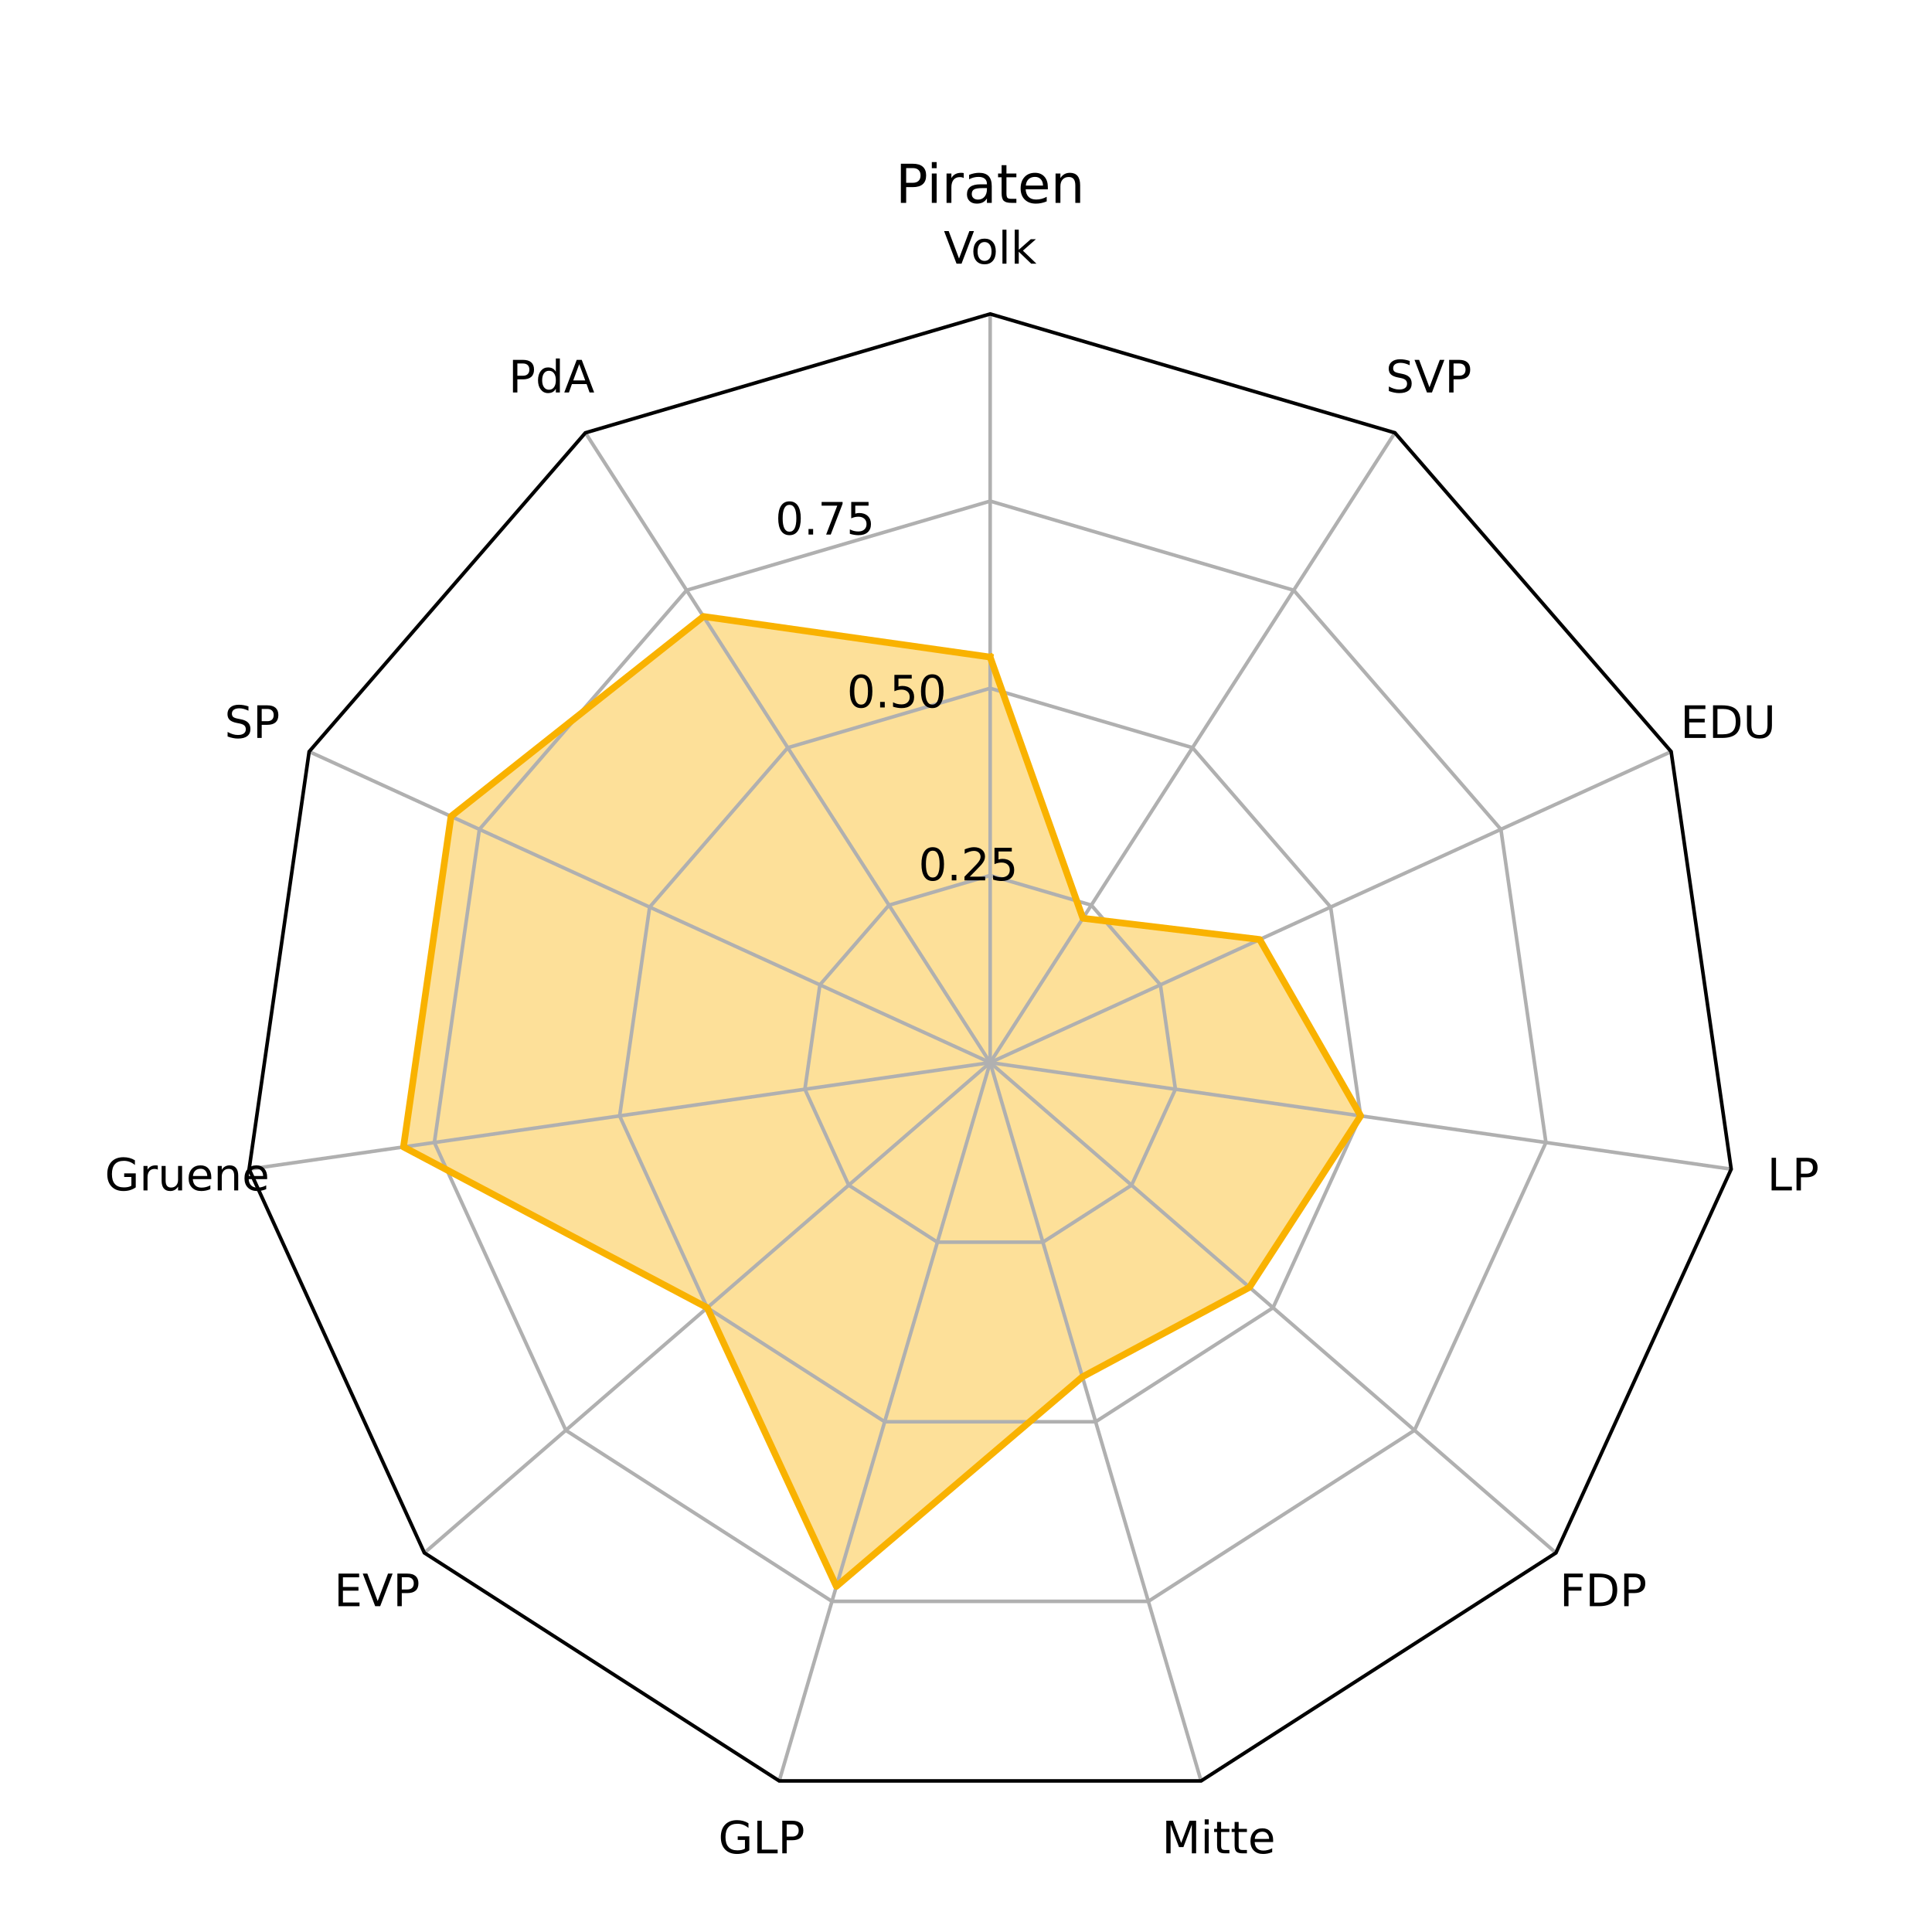
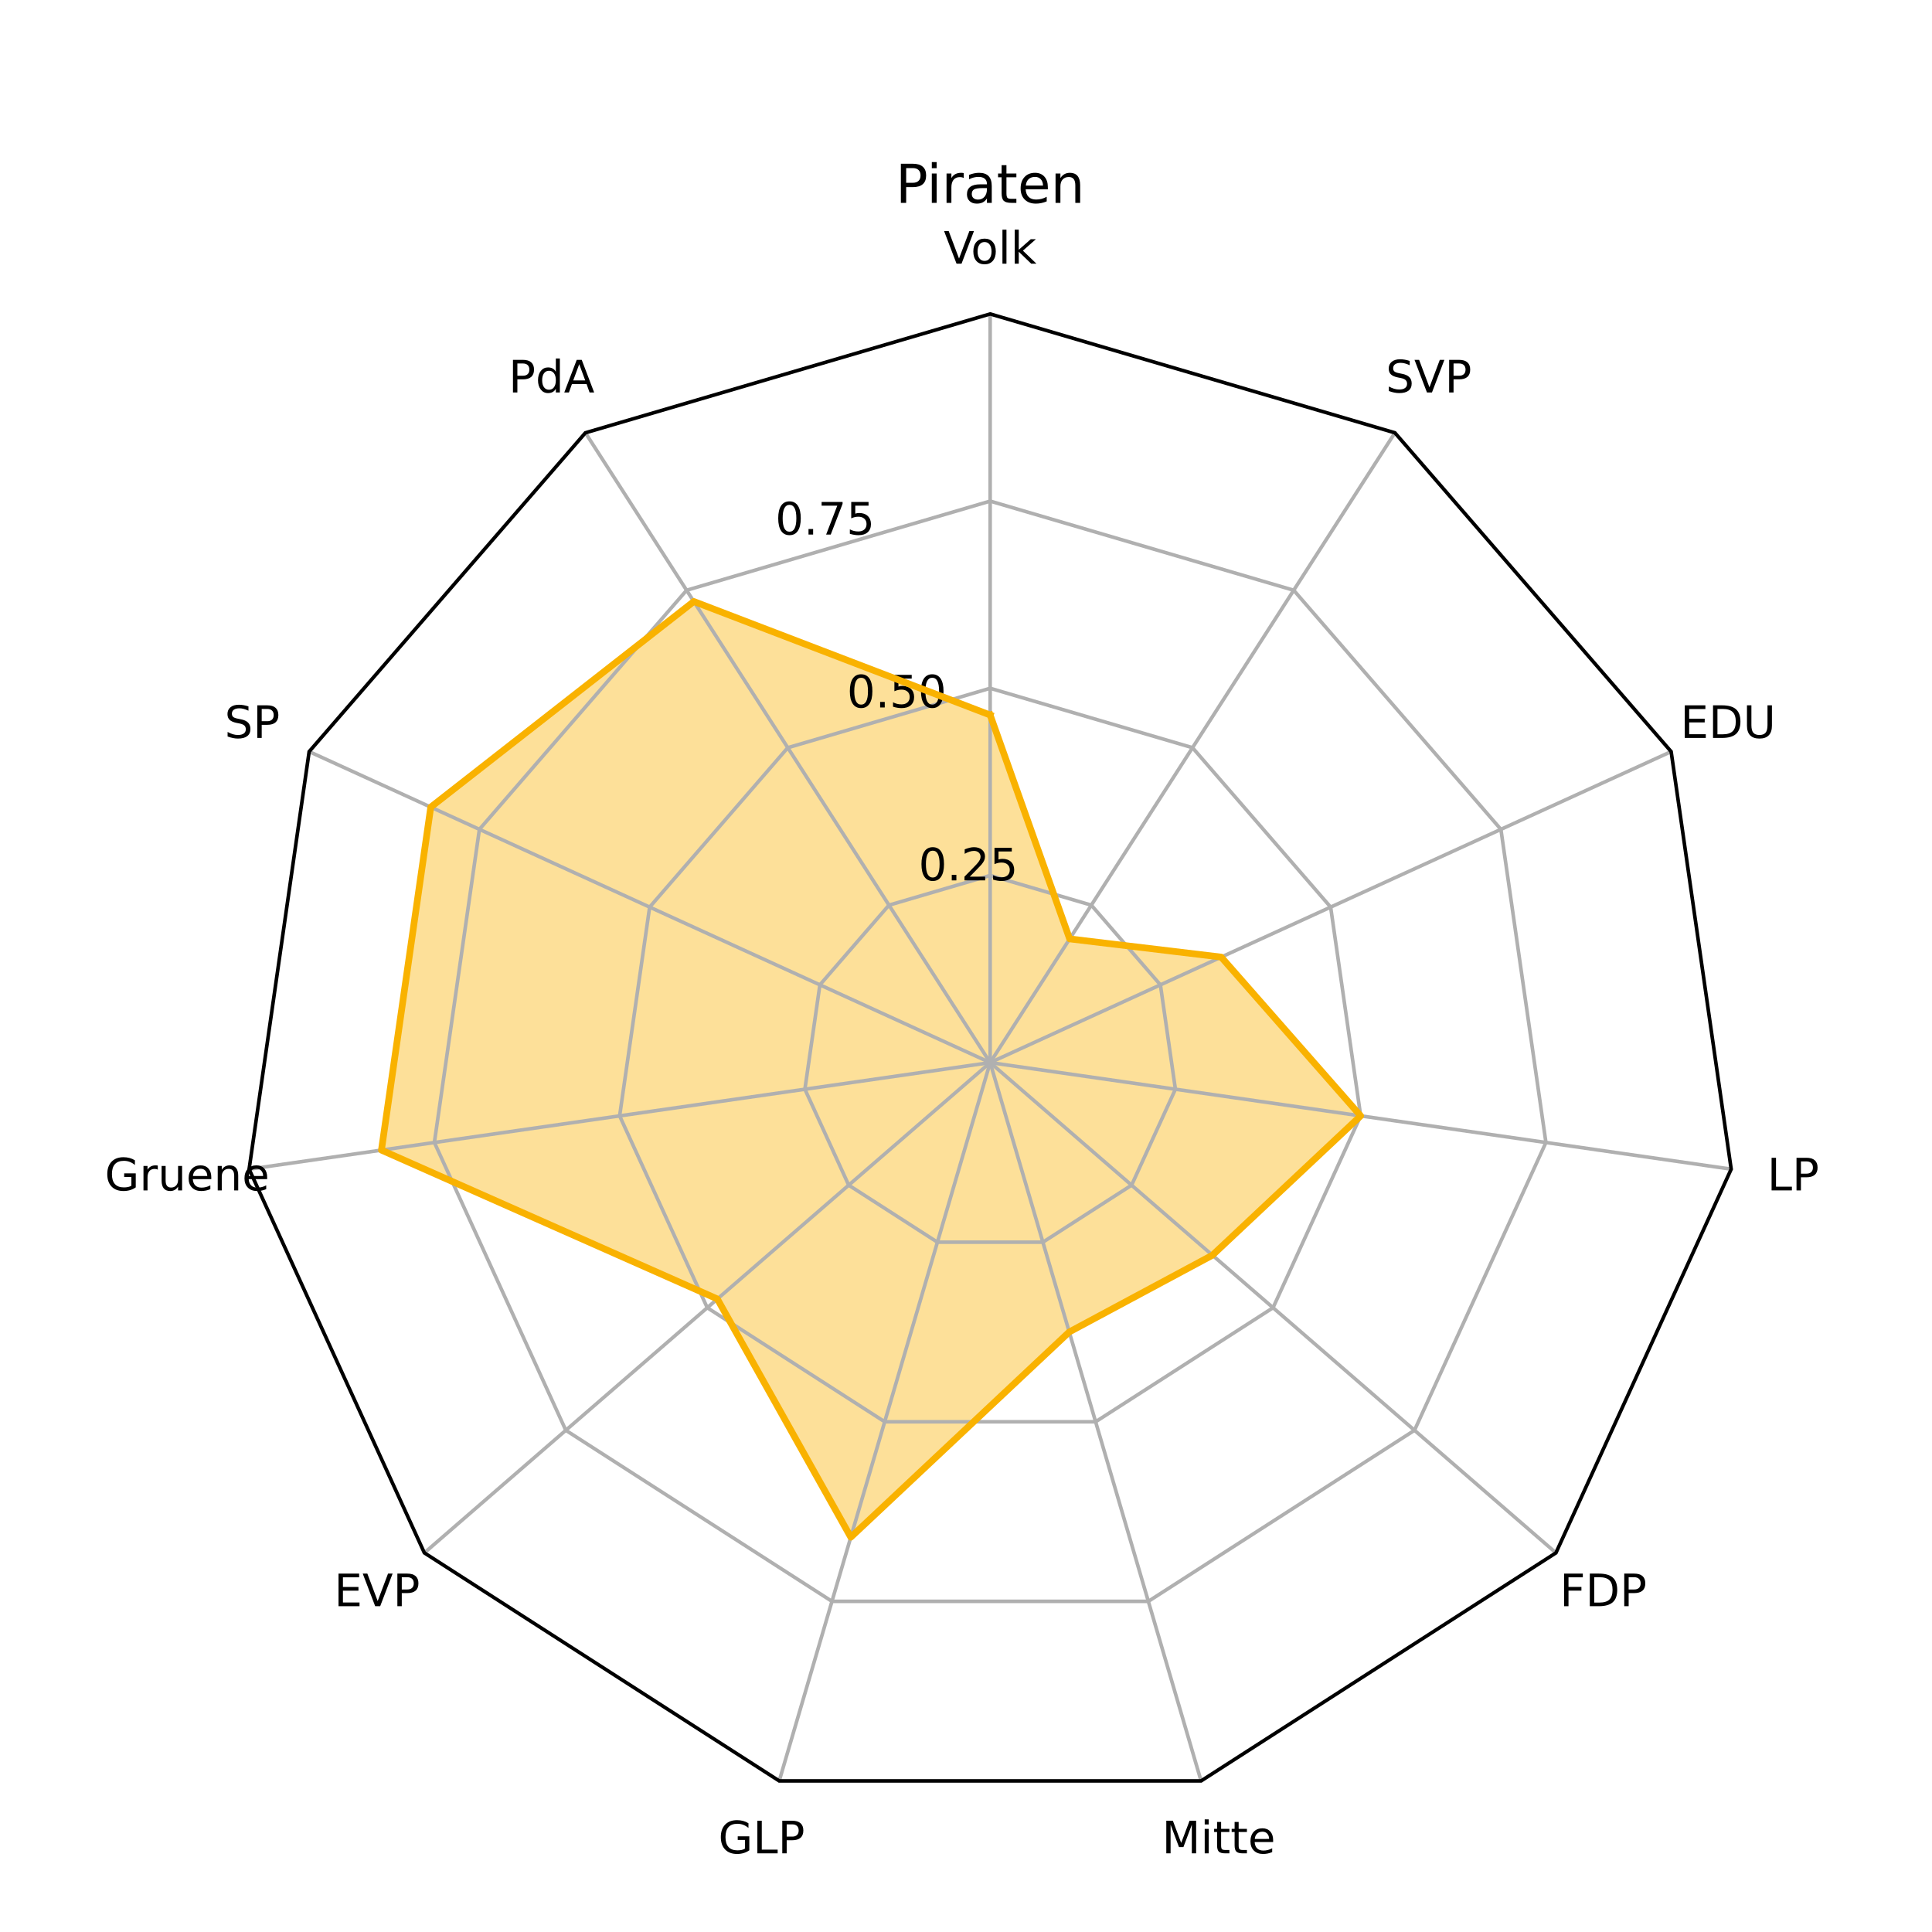
<svg xmlns="http://www.w3.org/2000/svg" xmlns:xlink="http://www.w3.org/1999/xlink" width="432pt" height="432pt" viewBox="0 0 432 432" version="1.1">
  <defs>
    <style type="text/css">*{stroke-linejoin: round; stroke-linecap: butt}</style>
  </defs>
  <g id="figure_1">
    <g id="patch_1">
      <path d="M 0 432  L 432 432  L 432 0  L 0 0  z " style="fill: #ffffff" />
    </g>
    <g id="axes_1">
      <g id="patch_2">
        <path d="M 221.4 70.2  L 130.897 96.774  L 69.128 168.06  L 55.704 261.424  L 94.888 347.224  L 174.238 398.219  L 268.562 398.219  L 347.912 347.224  L 387.096 261.424  L 373.672 168.06  L 311.903 96.774  z " style="fill: #ffffff" />
      </g>
      <g id="patch_3">
-         <path d="M 221.4 146.925  L 157.294 137.848  L 100.851 182.547  L 90.224 256.46  L 158.144 292.412  L 187.011 354.718  L 242.033 307.871  L 279.385 287.844  L 304.248 249.512  L 281.674 210.074  L 242.14 205.327  z " clip-path="url(#p1dc1b8f53e)" style="fill: #f9b200; opacity: 0.4; stroke: #f9b200; stroke-linejoin: miter" />
+         <path d="M 221.4 159.879  L 155.139 134.495  L 96.319 180.477  L 85.292 257.169  L 160.403 290.454  L 190.239 343.723  L 239.086 297.832  L 271.101 280.666  L 304.248 249.512  L 273.064 214.006  L 239.177 209.938  z " clip-path="url(#p85e49e60c5)" style="fill: #f9b200; opacity: 0.4; stroke: #f9b200; stroke-linejoin: miter" />
      </g>
      <g id="matplotlib.axis_1">
        <g id="xtick_1">
          <g id="line2d_1">
-             <path d="M 221.4 237.6  L 221.4 222.382  L 221.4 207.164  L 221.4 191.945  L 221.4 176.727  L 221.4 161.509  L 221.4 146.291  L 221.4 131.073  L 221.4 115.855  L 221.4 100.636  L 221.4 85.418  L 221.4 70.2  " clip-path="url(#p1dc1b8f53e)" style="fill: none; stroke: #b0b0b0; stroke-width: 0.8; stroke-linecap: square" />
+             <path d="M 221.4 237.6  L 221.4 222.382  L 221.4 207.164  L 221.4 191.945  L 221.4 176.727  L 221.4 161.509  L 221.4 146.291  L 221.4 131.073  L 221.4 115.855  L 221.4 100.636  L 221.4 85.418  L 221.4 70.2  " clip-path="url(#p85e49e60c5)" style="fill: none; stroke: #b0b0b0; stroke-width: 0.8; stroke-linecap: square" />
          </g>
          <g id="text_1">
-             <g transform="translate(211.0234 58.95938)scale(0.1 -0.1)">
+             <g transform="translate(211.0234 58.95938) scale(0.1 -0.1)">
              <defs>
                <path id="DejaVuSans-56" d="M 1831 0  L 50 4666  L 709 4666  L 2188 738  L 3669 4666  L 4325 4666  L 2547 0  L 1831 0  z " transform="scale(0.015625)" />
                <path id="DejaVuSans-6f" d="M 1959 3097  Q 1497 3097 1228 2736  Q 959 2375 959 1747  Q 959 1119 1226 758  Q 1494 397 1959 397  Q 2419 397 2687 759  Q 2956 1122 2956 1747  Q 2956 2369 2687 2733  Q 2419 3097 1959 3097  z M 1959 3584  Q 2709 3584 3137 3096  Q 3566 2609 3566 1747  Q 3566 888 3137 398  Q 2709 -91 1959 -91  Q 1206 -91 779 398  Q 353 888 353 1747  Q 353 2609 779 3096  Q 1206 3584 1959 3584  z " transform="scale(0.015625)" />
                <path id="DejaVuSans-6c" d="M 603 4863  L 1178 4863  L 1178 0  L 603 0  L 603 4863  z " transform="scale(0.015625)" />
                <path id="DejaVuSans-6b" d="M 581 4863  L 1159 4863  L 1159 1991  L 2875 3500  L 3609 3500  L 1753 1863  L 3688 0  L 2938 0  L 1159 1709  L 1159 0  L 581 0  L 581 4863  z " transform="scale(0.015625)" />
              </defs>
              <use xlink:href="#DejaVuSans-56" />
              <use xlink:href="#DejaVuSans-6f" x="60.658" />
              <use xlink:href="#DejaVuSans-6c" x="121.84" />
              <use xlink:href="#DejaVuSans-6b" x="149.623" />
            </g>
          </g>
        </g>
        <g id="xtick_2">
          <g id="line2d_2">
-             <path d="M 221.4 237.6  L 213.172 224.798  L 204.945 211.995  L 196.717 199.193  L 188.49 186.391  L 180.262 173.588  L 172.035 160.786  L 163.807 147.984  L 155.579 135.181  L 147.352 122.379  L 139.124 109.577  L 130.897 96.774  " clip-path="url(#p1dc1b8f53e)" style="fill: none; stroke: #b0b0b0; stroke-width: 0.8; stroke-linecap: square" />
+             <path d="M 221.4 237.6  L 213.172 224.798  L 204.945 211.995  L 196.717 199.193  L 188.49 186.391  L 180.262 173.588  L 172.035 160.786  L 163.807 147.984  L 155.579 135.181  L 147.352 122.379  L 139.124 109.577  L 130.897 96.774  " clip-path="url(#p85e49e60c5)" style="fill: none; stroke: #b0b0b0; stroke-width: 0.8; stroke-linecap: square" />
          </g>
          <g id="text_2">
-             <g transform="translate(113.7184 87.75598)scale(0.1 -0.1)">
+             <g transform="translate(113.7184 87.75598) scale(0.1 -0.1)">
              <defs>
                <path id="DejaVuSans-50" d="M 1259 4147  L 1259 2394  L 2053 2394  Q 2494 2394 2734 2622  Q 2975 2850 2975 3272  Q 2975 3691 2734 3919  Q 2494 4147 2053 4147  L 1259 4147  z M 628 4666  L 2053 4666  Q 2838 4666 3239 4311  Q 3641 3956 3641 3272  Q 3641 2581 3239 2228  Q 2838 1875 2053 1875  L 1259 1875  L 1259 0  L 628 0  L 628 4666  z " transform="scale(0.015625)" />
                <path id="DejaVuSans-64" d="M 2906 2969  L 2906 4863  L 3481 4863  L 3481 0  L 2906 0  L 2906 525  Q 2725 213 2448 61  Q 2172 -91 1784 -91  Q 1150 -91 751 415  Q 353 922 353 1747  Q 353 2572 751 3078  Q 1150 3584 1784 3584  Q 2172 3584 2448 3432  Q 2725 3281 2906 2969  z M 947 1747  Q 947 1113 1208 752  Q 1469 391 1925 391  Q 2381 391 2643 752  Q 2906 1113 2906 1747  Q 2906 2381 2643 2742  Q 2381 3103 1925 3103  Q 1469 3103 1208 2742  Q 947 2381 947 1747  z " transform="scale(0.015625)" />
                <path id="DejaVuSans-41" d="M 2188 4044  L 1331 1722  L 3047 1722  L 2188 4044  z M 1831 4666  L 2547 4666  L 4325 0  L 3669 0  L 3244 1197  L 1141 1197  L 716 0  L 50 0  L 1831 4666  z " transform="scale(0.015625)" />
              </defs>
              <use xlink:href="#DejaVuSans-50" />
              <use xlink:href="#DejaVuSans-64" x="60.303" />
              <use xlink:href="#DejaVuSans-41" x="123.779" />
            </g>
          </g>
        </g>
        <g id="xtick_3">
          <g id="line2d_3">
-             <path d="M 221.4 237.6  L 207.557 231.278  L 193.714 224.956  L 179.871 218.634  L 166.028 212.313  L 152.185 205.991  L 138.342 199.669  L 124.499 193.347  L 110.656 187.025  L 96.813 180.703  L 82.971 174.381  L 69.128 168.06  " clip-path="url(#p1dc1b8f53e)" style="fill: none; stroke: #b0b0b0; stroke-width: 0.8; stroke-linecap: square" />
+             <path d="M 221.4 237.6  L 207.557 231.278  L 193.714 224.956  L 179.871 218.634  L 166.028 212.313  L 152.185 205.991  L 138.342 199.669  L 124.499 193.347  L 110.656 187.025  L 96.813 180.703  L 82.971 174.381  L 69.128 168.06  " clip-path="url(#p85e49e60c5)" style="fill: none; stroke: #b0b0b0; stroke-width: 0.8; stroke-linecap: square" />
          </g>
          <g id="text_3">
-             <g transform="translate(50.20369 165.0031)scale(0.1 -0.1)">
+             <g transform="translate(50.20369 165.0031) scale(0.1 -0.1)">
              <defs>
                <path id="DejaVuSans-53" d="M 3425 4513  L 3425 3897  Q 3066 4069 2747 4153  Q 2428 4238 2131 4238  Q 1616 4238 1336 4038  Q 1056 3838 1056 3469  Q 1056 3159 1242 3001  Q 1428 2844 1947 2747  L 2328 2669  Q 3034 2534 3370 2195  Q 3706 1856 3706 1288  Q 3706 609 3251 259  Q 2797 -91 1919 -91  Q 1588 -91 1214 -16  Q 841 59 441 206  L 441 856  Q 825 641 1194 531  Q 1563 422 1919 422  Q 2459 422 2753 634  Q 3047 847 3047 1241  Q 3047 1584 2836 1778  Q 2625 1972 2144 2069  L 1759 2144  Q 1053 2284 737 2584  Q 422 2884 422 3419  Q 422 4038 858 4394  Q 1294 4750 2059 4750  Q 2388 4750 2728 4690  Q 3069 4631 3425 4513  z " transform="scale(0.015625)" />
              </defs>
              <use xlink:href="#DejaVuSans-53" />
              <use xlink:href="#DejaVuSans-50" x="63.477" />
            </g>
          </g>
        </g>
        <g id="xtick_4">
          <g id="line2d_4">
-             <path d="M 221.4 237.6  L 206.337 239.766  L 191.273 241.932  L 176.21 244.097  L 161.147 246.263  L 146.084 248.429  L 131.02 250.595  L 115.957 252.76  L 100.894 254.926  L 85.83 257.092  L 70.767 259.258  L 55.704 261.424  " clip-path="url(#p1dc1b8f53e)" style="fill: none; stroke: #b0b0b0; stroke-width: 0.8; stroke-linecap: square" />
+             <path d="M 221.4 237.6  L 206.337 239.766  L 191.273 241.932  L 176.21 244.097  L 161.147 246.263  L 146.084 248.429  L 131.02 250.595  L 115.957 252.76  L 100.894 254.926  L 85.83 257.092  L 70.767 259.258  L 55.704 261.424  " clip-path="url(#p85e49e60c5)" style="fill: none; stroke: #b0b0b0; stroke-width: 0.8; stroke-linecap: square" />
          </g>
          <g id="text_4">
-             <g transform="translate(23.42608 266.1753)scale(0.1 -0.1)">
+             <g transform="translate(23.42608 266.1753) scale(0.1 -0.1)">
              <defs>
                <path id="DejaVuSans-47" d="M 3809 666  L 3809 1919  L 2778 1919  L 2778 2438  L 4434 2438  L 4434 434  Q 4069 175 3628 42  Q 3188 -91 2688 -91  Q 1594 -91 976 548  Q 359 1188 359 2328  Q 359 3472 976 4111  Q 1594 4750 2688 4750  Q 3144 4750 3555 4637  Q 3966 4525 4313 4306  L 4313 3634  Q 3963 3931 3569 4081  Q 3175 4231 2741 4231  Q 1884 4231 1454 3753  Q 1025 3275 1025 2328  Q 1025 1384 1454 906  Q 1884 428 2741 428  Q 3075 428 3337 486  Q 3600 544 3809 666  z " transform="scale(0.015625)" />
                <path id="DejaVuSans-72" d="M 2631 2963  Q 2534 3019 2420 3045  Q 2306 3072 2169 3072  Q 1681 3072 1420 2755  Q 1159 2438 1159 1844  L 1159 0  L 581 0  L 581 3500  L 1159 3500  L 1159 2956  Q 1341 3275 1631 3429  Q 1922 3584 2338 3584  Q 2397 3584 2469 3576  Q 2541 3569 2628 3553  L 2631 2963  z " transform="scale(0.015625)" />
                <path id="DejaVuSans-75" d="M 544 1381  L 544 3500  L 1119 3500  L 1119 1403  Q 1119 906 1312 657  Q 1506 409 1894 409  Q 2359 409 2629 706  Q 2900 1003 2900 1516  L 2900 3500  L 3475 3500  L 3475 0  L 2900 0  L 2900 538  Q 2691 219 2414 64  Q 2138 -91 1772 -91  Q 1169 -91 856 284  Q 544 659 544 1381  z M 1991 3584  L 1991 3584  z " transform="scale(0.015625)" />
                <path id="DejaVuSans-65" d="M 3597 1894  L 3597 1613  L 953 1613  Q 991 1019 1311 708  Q 1631 397 2203 397  Q 2534 397 2845 478  Q 3156 559 3463 722  L 3463 178  Q 3153 47 2828 -22  Q 2503 -91 2169 -91  Q 1331 -91 842 396  Q 353 884 353 1716  Q 353 2575 817 3079  Q 1281 3584 2069 3584  Q 2775 3584 3186 3129  Q 3597 2675 3597 1894  z M 3022 2063  Q 3016 2534 2758 2815  Q 2500 3097 2075 3097  Q 1594 3097 1305 2825  Q 1016 2553 972 2059  L 3022 2063  z " transform="scale(0.015625)" />
                <path id="DejaVuSans-6e" d="M 3513 2113  L 3513 0  L 2938 0  L 2938 2094  Q 2938 2591 2744 2837  Q 2550 3084 2163 3084  Q 1697 3084 1428 2787  Q 1159 2491 1159 1978  L 1159 0  L 581 0  L 581 3500  L 1159 3500  L 1159 2956  Q 1366 3272 1645 3428  Q 1925 3584 2291 3584  Q 2894 3584 3203 3211  Q 3513 2838 3513 2113  z " transform="scale(0.015625)" />
              </defs>
              <use xlink:href="#DejaVuSans-47" />
              <use xlink:href="#DejaVuSans-72" x="77.49" />
              <use xlink:href="#DejaVuSans-75" x="118.604" />
              <use xlink:href="#DejaVuSans-65" x="181.982" />
              <use xlink:href="#DejaVuSans-6e" x="243.506" />
              <use xlink:href="#DejaVuSans-65" x="306.885" />
            </g>
          </g>
        </g>
        <g id="xtick_5">
          <g id="line2d_5">
-             <path d="M 221.4 237.6  L 209.899 247.566  L 198.398 257.532  L 186.897 267.497  L 175.395 277.463  L 163.894 287.429  L 152.393 297.395  L 140.892 307.361  L 129.391 317.326  L 117.89 327.292  L 106.389 337.258  L 94.888 347.224  " clip-path="url(#p1dc1b8f53e)" style="fill: none; stroke: #b0b0b0; stroke-width: 0.8; stroke-linecap: square" />
+             <path d="M 221.4 237.6  L 209.899 247.566  L 198.398 257.532  L 186.897 267.497  L 175.395 277.463  L 163.894 287.429  L 152.393 297.395  L 140.892 307.361  L 129.391 317.326  L 117.89 327.292  L 106.389 337.258  L 94.888 347.224  " clip-path="url(#p85e49e60c5)" style="fill: none; stroke: #b0b0b0; stroke-width: 0.8; stroke-linecap: square" />
          </g>
          <g id="text_5">
-             <g transform="translate(74.7125 359.1511)scale(0.1 -0.1)">
+             <g transform="translate(74.7125 359.1511) scale(0.1 -0.1)">
              <defs>
                <path id="DejaVuSans-45" d="M 628 4666  L 3578 4666  L 3578 4134  L 1259 4134  L 1259 2753  L 3481 2753  L 3481 2222  L 1259 2222  L 1259 531  L 3634 531  L 3634 0  L 628 0  L 628 4666  z " transform="scale(0.015625)" />
              </defs>
              <use xlink:href="#DejaVuSans-45" />
              <use xlink:href="#DejaVuSans-56" x="63.184" />
              <use xlink:href="#DejaVuSans-50" x="131.592" />
            </g>
          </g>
        </g>
        <g id="xtick_6">
          <g id="line2d_6">
-             <path d="M 221.4 237.6  L 217.113 252.202  L 212.825 266.803  L 208.538 281.405  L 204.25 296.007  L 199.963 310.609  L 195.675 325.21  L 191.388 339.812  L 187.1 354.414  L 182.813 369.016  L 178.525 383.617  L 174.238 398.219  " clip-path="url(#p1dc1b8f53e)" style="fill: none; stroke: #b0b0b0; stroke-width: 0.8; stroke-linecap: square" />
+             <path d="M 221.4 237.6  L 217.113 252.202  L 212.825 266.803  L 208.538 281.405  L 204.25 296.007  L 199.963 310.609  L 195.675 325.21  L 191.388 339.812  L 187.1 354.414  L 182.813 369.016  L 178.525 383.617  L 174.238 398.219  " clip-path="url(#p85e49e60c5)" style="fill: none; stroke: #b0b0b0; stroke-width: 0.8; stroke-linecap: square" />
          </g>
          <g id="text_6">
-             <g transform="translate(160.6187 414.4114)scale(0.1 -0.1)">
+             <g transform="translate(160.6187 414.4114) scale(0.1 -0.1)">
              <defs>
                <path id="DejaVuSans-4c" d="M 628 4666  L 1259 4666  L 1259 531  L 3531 531  L 3531 0  L 628 0  L 628 4666  z " transform="scale(0.015625)" />
              </defs>
              <use xlink:href="#DejaVuSans-47" />
              <use xlink:href="#DejaVuSans-4c" x="77.49" />
              <use xlink:href="#DejaVuSans-50" x="133.203" />
            </g>
          </g>
        </g>
        <g id="xtick_7">
          <g id="line2d_7">
-             <path d="M 221.4 237.6  L 225.687 252.202  L 229.975 266.803  L 234.262 281.405  L 238.55 296.007  L 242.837 310.609  L 247.125 325.21  L 251.412 339.812  L 255.7 354.414  L 259.987 369.016  L 264.275 383.617  L 268.562 398.219  " clip-path="url(#p1dc1b8f53e)" style="fill: none; stroke: #b0b0b0; stroke-width: 0.8; stroke-linecap: square" />
+             <path d="M 221.4 237.6  L 225.687 252.202  L 229.975 266.803  L 234.262 281.405  L 238.55 296.007  L 242.837 310.609  L 247.125 325.21  L 251.412 339.812  L 255.7 354.414  L 259.987 369.016  L 264.275 383.617  L 268.562 398.219  " clip-path="url(#p85e49e60c5)" style="fill: none; stroke: #b0b0b0; stroke-width: 0.8; stroke-linecap: square" />
          </g>
          <g id="text_7">
-             <g transform="translate(259.8063 414.4114)scale(0.1 -0.1)">
+             <g transform="translate(259.8063 414.4114) scale(0.1 -0.1)">
              <defs>
                <path id="DejaVuSans-4d" d="M 628 4666  L 1569 4666  L 2759 1491  L 3956 4666  L 4897 4666  L 4897 0  L 4281 0  L 4281 4097  L 3078 897  L 2444 897  L 1241 4097  L 1241 0  L 628 0  L 628 4666  z " transform="scale(0.015625)" />
                <path id="DejaVuSans-69" d="M 603 3500  L 1178 3500  L 1178 0  L 603 0  L 603 3500  z M 603 4863  L 1178 4863  L 1178 4134  L 603 4134  L 603 4863  z " transform="scale(0.015625)" />
                <path id="DejaVuSans-74" d="M 1172 4494  L 1172 3500  L 2356 3500  L 2356 3053  L 1172 3053  L 1172 1153  Q 1172 725 1289 603  Q 1406 481 1766 481  L 2356 481  L 2356 0  L 1766 0  Q 1100 0 847 248  Q 594 497 594 1153  L 594 3053  L 172 3053  L 172 3500  L 594 3500  L 594 4494  L 1172 4494  z " transform="scale(0.015625)" />
              </defs>
              <use xlink:href="#DejaVuSans-4d" />
              <use xlink:href="#DejaVuSans-69" x="86.279" />
              <use xlink:href="#DejaVuSans-74" x="114.062" />
              <use xlink:href="#DejaVuSans-74" x="153.271" />
              <use xlink:href="#DejaVuSans-65" x="192.48" />
            </g>
          </g>
        </g>
        <g id="xtick_8">
          <g id="line2d_8">
-             <path d="M 221.4 237.6  L 232.901 247.566  L 244.402 257.532  L 255.903 267.497  L 267.405 277.463  L 278.906 287.429  L 290.407 297.395  L 301.908 307.361  L 313.409 317.326  L 324.91 327.292  L 336.411 337.258  L 347.912 347.224  " clip-path="url(#p1dc1b8f53e)" style="fill: none; stroke: #b0b0b0; stroke-width: 0.8; stroke-linecap: square" />
+             <path d="M 221.4 237.6  L 232.901 247.566  L 244.402 257.532  L 255.903 267.497  L 267.405 277.463  L 278.906 287.429  L 290.407 297.395  L 301.908 307.361  L 313.409 317.326  L 324.91 327.292  L 336.411 337.258  L 347.912 347.224  " clip-path="url(#p85e49e60c5)" style="fill: none; stroke: #b0b0b0; stroke-width: 0.8; stroke-linecap: square" />
          </g>
          <g id="text_8">
-             <g transform="translate(348.7523 359.1511)scale(0.1 -0.1)">
+             <g transform="translate(348.7523 359.1511) scale(0.1 -0.1)">
              <defs>
                <path id="DejaVuSans-46" d="M 628 4666  L 3309 4666  L 3309 4134  L 1259 4134  L 1259 2759  L 3109 2759  L 3109 2228  L 1259 2228  L 1259 0  L 628 0  L 628 4666  z " transform="scale(0.015625)" />
                <path id="DejaVuSans-44" d="M 1259 4147  L 1259 519  L 2022 519  Q 2988 519 3436 956  Q 3884 1394 3884 2338  Q 3884 3275 3436 3711  Q 2988 4147 2022 4147  L 1259 4147  z M 628 4666  L 1925 4666  Q 3281 4666 3915 4102  Q 4550 3538 4550 2338  Q 4550 1131 3912 565  Q 3275 0 1925 0  L 628 0  L 628 4666  z " transform="scale(0.015625)" />
              </defs>
              <use xlink:href="#DejaVuSans-46" />
              <use xlink:href="#DejaVuSans-44" x="57.52" />
              <use xlink:href="#DejaVuSans-50" x="134.521" />
            </g>
          </g>
        </g>
        <g id="xtick_9">
          <g id="line2d_9">
-             <path d="M 221.4 237.6  L 236.463 239.766  L 251.527 241.932  L 266.59 244.097  L 281.653 246.263  L 296.716 248.429  L 311.78 250.595  L 326.843 252.76  L 341.906 254.926  L 356.97 257.092  L 372.033 259.258  L 387.096 261.424  " clip-path="url(#p1dc1b8f53e)" style="fill: none; stroke: #b0b0b0; stroke-width: 0.8; stroke-linecap: square" />
+             <path d="M 221.4 237.6  L 236.463 239.766  L 251.527 241.932  L 266.59 244.097  L 281.653 246.263  L 296.716 248.429  L 311.78 250.595  L 326.843 252.76  L 341.906 254.926  L 356.97 257.092  L 372.033 259.258  L 387.096 261.424  " clip-path="url(#p85e49e60c5)" style="fill: none; stroke: #b0b0b0; stroke-width: 0.8; stroke-linecap: square" />
          </g>
          <g id="text_9">
-             <g transform="translate(395.1528 266.1753)scale(0.1 -0.1)">
+             <g transform="translate(395.1528 266.1753) scale(0.1 -0.1)">
              <use xlink:href="#DejaVuSans-4c" />
              <use xlink:href="#DejaVuSans-50" x="55.713" />
            </g>
          </g>
        </g>
        <g id="xtick_10">
          <g id="line2d_10">
-             <path d="M 221.4 237.6  L 235.243 231.278  L 249.086 224.956  L 262.929 218.634  L 276.772 212.313  L 290.615 205.991  L 304.458 199.669  L 318.301 193.347  L 332.144 187.025  L 345.987 180.703  L 359.829 174.381  L 373.672 168.06  " clip-path="url(#p1dc1b8f53e)" style="fill: none; stroke: #b0b0b0; stroke-width: 0.8; stroke-linecap: square" />
+             <path d="M 221.4 237.6  L 235.243 231.278  L 249.086 224.956  L 262.929 218.634  L 276.772 212.313  L 290.615 205.991  L 304.458 199.669  L 318.301 193.347  L 332.144 187.025  L 345.987 180.703  L 359.829 174.381  L 373.672 168.06  " clip-path="url(#p85e49e60c5)" style="fill: none; stroke: #b0b0b0; stroke-width: 0.8; stroke-linecap: square" />
          </g>
          <g id="text_10">
-             <g transform="translate(375.7385 165.0031)scale(0.1 -0.1)">
+             <g transform="translate(375.7385 165.0031) scale(0.1 -0.1)">
              <defs>
                <path id="DejaVuSans-55" d="M 556 4666  L 1191 4666  L 1191 1831  Q 1191 1081 1462 751  Q 1734 422 2344 422  Q 2950 422 3222 751  Q 3494 1081 3494 1831  L 3494 4666  L 4128 4666  L 4128 1753  Q 4128 841 3676 375  Q 3225 -91 2344 -91  Q 1459 -91 1007 375  Q 556 841 556 1753  L 556 4666  z " transform="scale(0.015625)" />
              </defs>
              <use xlink:href="#DejaVuSans-45" />
              <use xlink:href="#DejaVuSans-44" x="63.184" />
              <use xlink:href="#DejaVuSans-55" x="140.186" />
            </g>
          </g>
        </g>
        <g id="xtick_11">
          <g id="line2d_11">
-             <path d="M 221.4 237.6  L 229.628 224.798  L 237.855 211.995  L 246.083 199.193  L 254.31 186.391  L 262.538 173.588  L 270.765 160.786  L 278.993 147.984  L 287.221 135.181  L 295.448 122.379  L 303.676 109.577  L 311.903 96.774  " clip-path="url(#p1dc1b8f53e)" style="fill: none; stroke: #b0b0b0; stroke-width: 0.8; stroke-linecap: square" />
+             <path d="M 221.4 237.6  L 229.628 224.798  L 237.855 211.995  L 246.083 199.193  L 254.31 186.391  L 262.538 173.588  L 270.765 160.786  L 278.993 147.984  L 287.221 135.181  L 295.448 122.379  L 303.676 109.577  L 311.903 96.774  " clip-path="url(#p85e49e60c5)" style="fill: none; stroke: #b0b0b0; stroke-width: 0.8; stroke-linecap: square" />
          </g>
          <g id="text_11">
-             <g transform="translate(309.8629 87.75598)scale(0.1 -0.1)">
+             <g transform="translate(309.8629 87.75598) scale(0.1 -0.1)">
              <use xlink:href="#DejaVuSans-53" />
              <use xlink:href="#DejaVuSans-56" x="63.477" />
              <use xlink:href="#DejaVuSans-50" x="131.885" />
            </g>
          </g>
        </g>
      </g>
      <g id="matplotlib.axis_2">
        <g id="ytick_1">
          <g id="line2d_12">
-             <path d="M 221.4 195.75  L 198.774 202.394  L 183.332 220.215  L 179.976 243.556  L 189.772 265.006  L 209.609 277.755  L 233.191 277.755  L 253.028 265.006  L 262.824 243.556  L 259.468 220.215  L 244.026 202.394  L 221.4 195.75  " clip-path="url(#p1dc1b8f53e)" style="fill: none; stroke: #b0b0b0; stroke-width: 0.8; stroke-linecap: square" />
+             <path d="M 221.4 195.75  L 198.774 202.394  L 183.332 220.215  L 179.976 243.556  L 189.772 265.006  L 209.609 277.755  L 233.191 277.755  L 253.028 265.006  L 262.824 243.556  L 259.468 220.215  L 244.026 202.394  L 221.4 195.75  " clip-path="url(#p85e49e60c5)" style="fill: none; stroke: #b0b0b0; stroke-width: 0.8; stroke-linecap: square" />
          </g>
          <g id="text_12">
-             <g transform="translate(205.3847 196.856)scale(0.1 -0.1)">
+             <g transform="translate(205.3847 196.856) scale(0.1 -0.1)">
              <defs>
                <path id="DejaVuSans-30" d="M 2034 4250  Q 1547 4250 1301 3770  Q 1056 3291 1056 2328  Q 1056 1369 1301 889  Q 1547 409 2034 409  Q 2525 409 2770 889  Q 3016 1369 3016 2328  Q 3016 3291 2770 3770  Q 2525 4250 2034 4250  z M 2034 4750  Q 2819 4750 3233 4129  Q 3647 3509 3647 2328  Q 3647 1150 3233 529  Q 2819 -91 2034 -91  Q 1250 -91 836 529  Q 422 1150 422 2328  Q 422 3509 836 4129  Q 1250 4750 2034 4750  z " transform="scale(0.015625)" />
                <path id="DejaVuSans-2e" d="M 684 794  L 1344 794  L 1344 0  L 684 0  L 684 794  z " transform="scale(0.015625)" />
                <path id="DejaVuSans-32" d="M 1228 531  L 3431 531  L 3431 0  L 469 0  L 469 531  Q 828 903 1448 1529  Q 2069 2156 2228 2338  Q 2531 2678 2651 2914  Q 2772 3150 2772 3378  Q 2772 3750 2511 3984  Q 2250 4219 1831 4219  Q 1534 4219 1204 4116  Q 875 4013 500 3803  L 500 4441  Q 881 4594 1212 4672  Q 1544 4750 1819 4750  Q 2544 4750 2975 4387  Q 3406 4025 3406 3419  Q 3406 3131 3298 2873  Q 3191 2616 2906 2266  Q 2828 2175 2409 1742  Q 1991 1309 1228 531  z " transform="scale(0.015625)" />
                <path id="DejaVuSans-35" d="M 691 4666  L 3169 4666  L 3169 4134  L 1269 4134  L 1269 2991  Q 1406 3038 1543 3061  Q 1681 3084 1819 3084  Q 2600 3084 3056 2656  Q 3513 2228 3513 1497  Q 3513 744 3044 326  Q 2575 -91 1722 -91  Q 1428 -91 1123 -41  Q 819 9 494 109  L 494 744  Q 775 591 1075 516  Q 1375 441 1709 441  Q 2250 441 2565 725  Q 2881 1009 2881 1497  Q 2881 1984 2565 2268  Q 2250 2553 1709 2553  Q 1456 2553 1204 2497  Q 953 2441 691 2322  L 691 4666  z " transform="scale(0.015625)" />
              </defs>
              <use xlink:href="#DejaVuSans-30" />
              <use xlink:href="#DejaVuSans-2e" x="63.623" />
              <use xlink:href="#DejaVuSans-32" x="95.41" />
              <use xlink:href="#DejaVuSans-35" x="159.033" />
            </g>
          </g>
        </g>
        <g id="ytick_2">
          <g id="line2d_13">
-             <path d="M 221.4 153.9  L 176.148 167.187  L 145.264 202.83  L 138.552 249.512  L 158.144 292.412  L 197.819 317.91  L 244.981 317.91  L 284.656 292.412  L 304.248 249.512  L 297.536 202.83  L 266.652 167.187  L 221.4 153.9  " clip-path="url(#p1dc1b8f53e)" style="fill: none; stroke: #b0b0b0; stroke-width: 0.8; stroke-linecap: square" />
+             <path d="M 221.4 153.9  L 176.148 167.187  L 145.264 202.83  L 138.552 249.512  L 158.144 292.412  L 197.819 317.91  L 244.981 317.91  L 284.656 292.412  L 304.248 249.512  L 297.536 202.83  L 266.652 167.187  L 221.4 153.9  " clip-path="url(#p85e49e60c5)" style="fill: none; stroke: #b0b0b0; stroke-width: 0.8; stroke-linecap: square" />
          </g>
          <g id="text_13">
-             <g transform="translate(189.3694 158.1916)scale(0.1 -0.1)">
+             <g transform="translate(189.3694 158.1916) scale(0.1 -0.1)">
              <use xlink:href="#DejaVuSans-30" />
              <use xlink:href="#DejaVuSans-2e" x="63.623" />
              <use xlink:href="#DejaVuSans-35" x="95.41" />
              <use xlink:href="#DejaVuSans-30" x="159.033" />
            </g>
          </g>
        </g>
        <g id="ytick_3">
          <g id="line2d_14">
-             <path d="M 221.4 112.05  L 153.523 131.981  L 107.196 185.445  L 97.128 255.468  L 126.516 319.818  L 186.028 358.064  L 256.772 358.064  L 316.284 319.818  L 345.672 255.468  L 335.604 185.445  L 289.277 131.981  L 221.4 112.05  " clip-path="url(#p1dc1b8f53e)" style="fill: none; stroke: #b0b0b0; stroke-width: 0.8; stroke-linecap: square" />
+             <path d="M 221.4 112.05  L 153.523 131.981  L 107.196 185.445  L 97.128 255.468  L 126.516 319.818  L 186.028 358.064  L 256.772 358.064  L 316.284 319.818  L 345.672 255.468  L 335.604 185.445  L 289.277 131.981  L 221.4 112.05  " clip-path="url(#p85e49e60c5)" style="fill: none; stroke: #b0b0b0; stroke-width: 0.8; stroke-linecap: square" />
          </g>
          <g id="text_14">
-             <g transform="translate(173.3541 119.5272)scale(0.1 -0.1)">
+             <g transform="translate(173.3541 119.5272) scale(0.1 -0.1)">
              <defs>
                <path id="DejaVuSans-37" d="M 525 4666  L 3525 4666  L 3525 4397  L 1831 0  L 1172 0  L 2766 4134  L 525 4134  L 525 4666  z " transform="scale(0.015625)" />
              </defs>
              <use xlink:href="#DejaVuSans-30" />
              <use xlink:href="#DejaVuSans-2e" x="63.623" />
              <use xlink:href="#DejaVuSans-37" x="95.41" />
              <use xlink:href="#DejaVuSans-35" x="159.033" />
            </g>
          </g>
        </g>
      </g>
      <g id="line2d_15">
-         <path d="M 221.4 146.925  L 157.294 137.848  L 100.851 182.547  L 90.224 256.46  L 158.144 292.412  L 187.011 354.718  L 242.033 307.871  L 279.385 287.844  L 304.248 249.512  L 281.674 210.074  L 242.14 205.327  L 221.4 146.925  " clip-path="url(#p1dc1b8f53e)" style="fill: none; stroke: #f9b200; stroke-width: 1.5; stroke-linecap: square" />
+         <path d="M 221.4 159.879  L 155.139 134.495  L 96.319 180.477  L 85.292 257.169  L 160.403 290.454  L 190.239 343.723  L 239.086 297.832  L 271.101 280.666  L 304.248 249.512  L 273.064 214.006  L 239.177 209.938  L 221.4 159.879  " clip-path="url(#p85e49e60c5)" style="fill: none; stroke: #f9b200; stroke-width: 1.5; stroke-linecap: square" />
      </g>
      <g id="patch_4">
        <path d="M 221.4 70.2  L 130.897 96.774  L 69.128 168.06  L 55.704 261.424  L 94.888 347.224  L 174.238 398.219  L 268.562 398.219  L 347.912 347.224  L 387.096 261.424  L 373.672 168.06  L 311.903 96.774  L 221.4 70.2  z " style="fill: none; stroke: #000000; stroke-width: 0.8; stroke-linejoin: miter; stroke-linecap: square" />
      </g>
      <g id="text_15">
-         <g transform="translate(200.2603 45.36094)scale(0.12 -0.12)">
+         <g transform="translate(200.2603 45.36094) scale(0.12 -0.12)">
          <defs>
            <path id="DejaVuSans-61" d="M 2194 1759  Q 1497 1759 1228 1600  Q 959 1441 959 1056  Q 959 750 1161 570  Q 1363 391 1709 391  Q 2188 391 2477 730  Q 2766 1069 2766 1631  L 2766 1759  L 2194 1759  z M 3341 1997  L 3341 0  L 2766 0  L 2766 531  Q 2569 213 2275 61  Q 1981 -91 1556 -91  Q 1019 -91 701 211  Q 384 513 384 1019  Q 384 1609 779 1909  Q 1175 2209 1959 2209  L 2766 2209  L 2766 2266  Q 2766 2663 2505 2880  Q 2244 3097 1772 3097  Q 1472 3097 1187 3025  Q 903 2953 641 2809  L 641 3341  Q 956 3463 1253 3523  Q 1550 3584 1831 3584  Q 2591 3584 2966 3190  Q 3341 2797 3341 1997  z " transform="scale(0.015625)" />
          </defs>
          <use xlink:href="#DejaVuSans-50" />
          <use xlink:href="#DejaVuSans-69" x="58.053" />
          <use xlink:href="#DejaVuSans-72" x="85.836" />
          <use xlink:href="#DejaVuSans-61" x="126.949" />
          <use xlink:href="#DejaVuSans-74" x="188.229" />
          <use xlink:href="#DejaVuSans-65" x="227.438" />
          <use xlink:href="#DejaVuSans-6e" x="288.961" />
        </g>
      </g>
    </g>
  </g>
  <defs>
-     <clipPath id="p1dc1b8f53e">
+     <clipPath id="p85e49e60c5">
      <path d="M 221.4 70.2  L 130.897 96.774  L 69.128 168.06  L 55.704 261.424  L 94.888 347.224  L 174.238 398.219  L 268.562 398.219  L 347.912 347.224  L 387.096 261.424  L 373.672 168.06  L 311.903 96.774  z " />
    </clipPath>
  </defs>
</svg>
